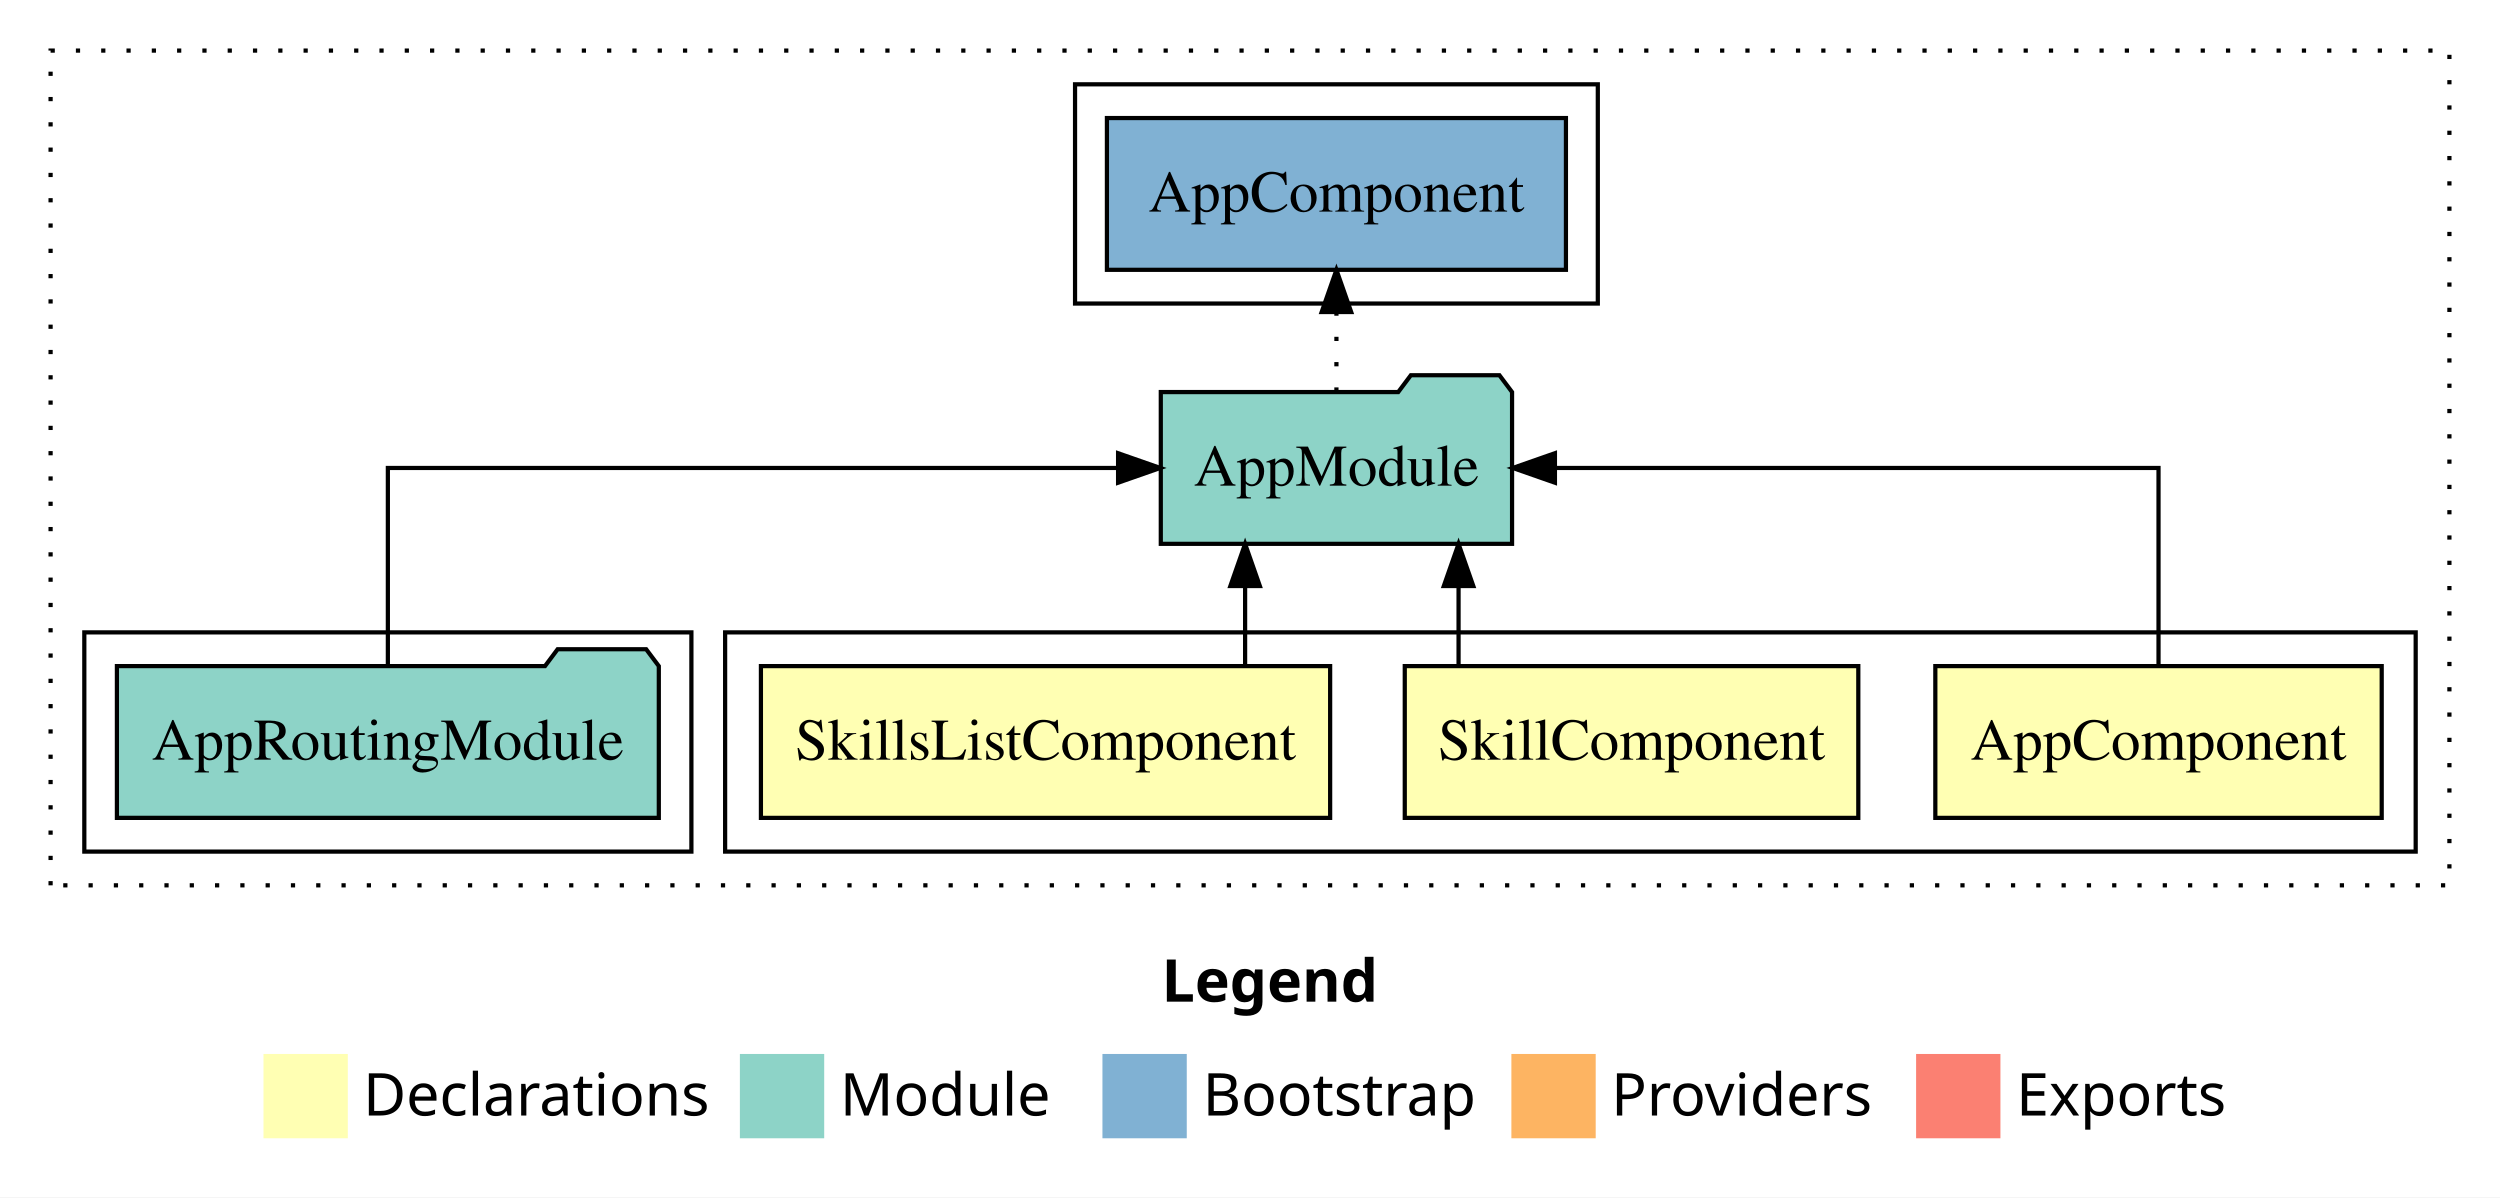
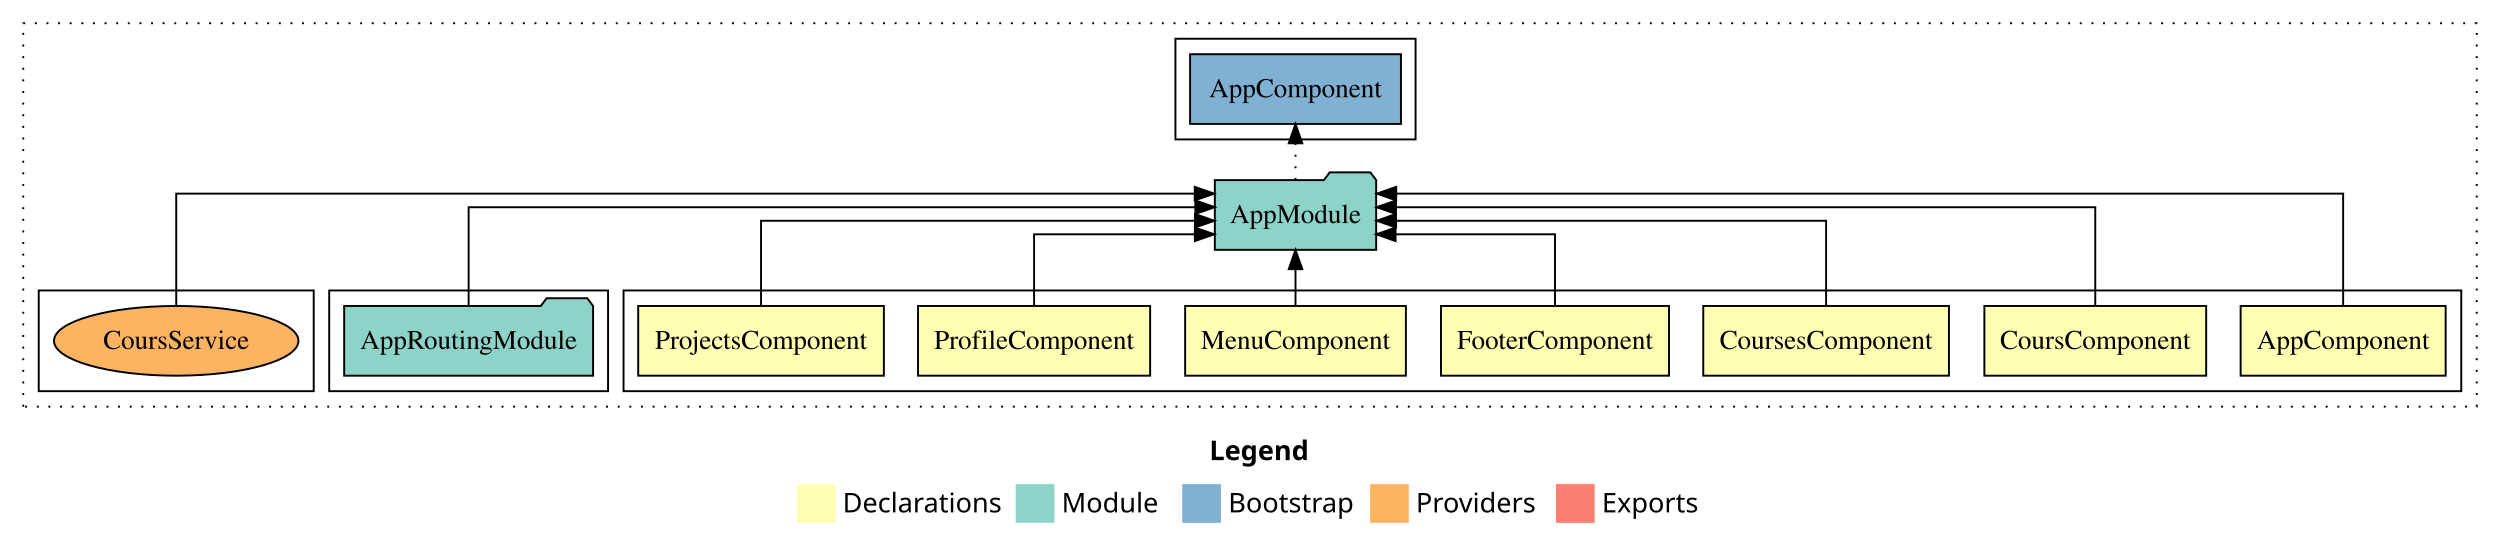
- <svg xmlns="http://www.w3.org/2000/svg" width="593pt" height="284pt" viewBox="0.00 0.00 593.00 284.00">
+ <svg xmlns="http://www.w3.org/2000/svg" width="1291pt" height="284pt" viewBox="0.00 0.00 1291.00 284.00">
  <g id="graph0" class="graph" transform="scale(1 1) rotate(0) translate(4 280)">
-     <polygon fill="white" stroke="transparent" points="-4,4 -4,-280 589,-280 589,4 -4,4" />
-     <text text-anchor="start" x="271.51" y="-42.4" font-family="sans-serif" font-weight="bold" font-size="14.00">Legend</text>
-     <polygon fill="#ffffb3" stroke="transparent" points="58.5,-10 58.5,-30 78.5,-30 78.5,-10 58.5,-10" />
-     <text text-anchor="start" x="82.13" y="-15.4" font-family="sans-serif" font-size="14.00">  Declarations</text>
-     <polygon fill="#8dd3c7" stroke="transparent" points="171.5,-10 171.5,-30 191.5,-30 191.5,-10 171.5,-10" />
-     <text text-anchor="start" x="195.23" y="-15.4" font-family="sans-serif" font-size="14.00">  Module</text>
-     <polygon fill="#80b1d3" stroke="transparent" points="257.5,-10 257.5,-30 277.5,-30 277.5,-10 257.5,-10" />
-     <text text-anchor="start" x="281.28" y="-15.4" font-family="sans-serif" font-size="14.00">  Bootstrap</text>
-     <polygon fill="#fdb462" stroke="transparent" points="354.5,-10 354.5,-30 374.5,-30 374.5,-10 354.5,-10" />
-     <text text-anchor="start" x="378.17" y="-15.4" font-family="sans-serif" font-size="14.00">  Providers</text>
-     <polygon fill="#fb8072" stroke="transparent" points="450.5,-10 450.5,-30 470.5,-30 470.5,-10 450.5,-10" />
-     <text text-anchor="start" x="474.23" y="-15.4" font-family="sans-serif" font-size="14.00">  Exports</text>
+     <polygon fill="white" stroke="transparent" points="-4,4 -4,-280 1287,-280 1287,4 -4,4" />
+     <text text-anchor="start" x="620.51" y="-42.4" font-family="sans-serif" font-weight="bold" font-size="14.00">Legend</text>
+     <polygon fill="#ffffb3" stroke="transparent" points="407.5,-10 407.5,-30 427.5,-30 427.5,-10 407.5,-10" />
+     <text text-anchor="start" x="431.13" y="-15.4" font-family="sans-serif" font-size="14.00">  Declarations</text>
+     <polygon fill="#8dd3c7" stroke="transparent" points="520.5,-10 520.5,-30 540.5,-30 540.5,-10 520.5,-10" />
+     <text text-anchor="start" x="544.23" y="-15.4" font-family="sans-serif" font-size="14.00">  Module</text>
+     <polygon fill="#80b1d3" stroke="transparent" points="606.5,-10 606.5,-30 626.5,-30 626.5,-10 606.5,-10" />
+     <text text-anchor="start" x="630.28" y="-15.4" font-family="sans-serif" font-size="14.00">  Bootstrap</text>
+     <polygon fill="#fdb462" stroke="transparent" points="703.5,-10 703.5,-30 723.5,-30 723.5,-10 703.5,-10" />
+     <text text-anchor="start" x="727.17" y="-15.4" font-family="sans-serif" font-size="14.00">  Providers</text>
+     <polygon fill="#fb8072" stroke="transparent" points="799.5,-10 799.5,-30 819.5,-30 819.5,-10 799.5,-10" />
+     <text text-anchor="start" x="823.23" y="-15.4" font-family="sans-serif" font-size="14.00">  Exports</text>
    <g id="clust1" class="cluster">
-       <polygon fill="none" stroke="black" stroke-dasharray="1,5" points="8,-70 8,-268 577,-268 577,-70 8,-70" />
+       <polygon fill="none" stroke="black" stroke-dasharray="1,5" points="8,-70 8,-268 1275,-268 1275,-70 8,-70" />
    </g>
    <g id="clust2" class="cluster">
-       <polygon fill="none" stroke="black" points="168,-78 168,-130 569,-130 569,-78 168,-78" />
+       <polygon fill="none" stroke="black" points="318,-78 318,-130 1267,-130 1267,-78 318,-78" />
    </g>
-     <g id="clust6" class="cluster">
-       <polygon fill="none" stroke="black" points="16,-78 16,-130 160,-130 160,-78 16,-78" />
+     <g id="clust10" class="cluster">
+       <polygon fill="none" stroke="black" points="166,-78 166,-130 310,-130 310,-78 166,-78" />
    </g>
-     <g id="clust8" class="cluster">
-       <polygon fill="none" stroke="black" points="251,-208 251,-260 375,-260 375,-208 251,-208" />
+     <g id="clust12" class="cluster">
+       <polygon fill="none" stroke="black" points="603,-208 603,-260 727,-260 727,-208 603,-208" />
+     </g>
+     <g id="clust13" class="cluster">
+       <polygon fill="none" stroke="black" points="16,-78 16,-130 158,-130 158,-78 16,-78" />
    </g>
    <g id="node1" class="node">
-       <polygon fill="#ffffb3" stroke="black" points="560.94,-122 455.06,-122 455.06,-86 560.94,-86 560.94,-122" />
-       <text text-anchor="middle" x="508" y="-99.8" font-family="Times,serif" font-size="14.00">AppComponent</text>
+       <polygon fill="#ffffb3" stroke="black" points="1258.94,-122 1153.06,-122 1153.06,-86 1258.94,-86 1258.94,-122" />
+       <text text-anchor="middle" x="1206" y="-99.8" font-family="Times,serif" font-size="14.00">AppComponent</text>
+     </g>
+     <g id="node8" class="node">
+       <polygon fill="#8dd3c7" stroke="black" points="706.66,-187 703.66,-191 682.66,-191 679.66,-187 623.34,-187 623.34,-151 706.66,-151 706.66,-187" />
+       <text text-anchor="middle" x="665" y="-164.8" font-family="Times,serif" font-size="14.00">AppModule</text>
+     </g>
+     <g id="edge1" class="edge">
+       <path fill="none" stroke="black" d="M1206,-122.01C1206,-144.49 1206,-180 1206,-180 1206,-180 717,-180 717,-180" />
+       <polygon fill="black" stroke="black" points="717,-176.5 707,-180 717,-183.5 717,-176.5" />
+     </g>
+     <g id="node2" class="node">
+       <polygon fill="#ffffb3" stroke="black" points="1135.27,-122 1020.73,-122 1020.73,-86 1135.27,-86 1135.27,-122" />
+       <text text-anchor="middle" x="1078" y="-99.8" font-family="Times,serif" font-size="14.00">CoursComponent</text>
+     </g>
+     <g id="edge2" class="edge">
+       <path fill="none" stroke="black" d="M1078,-122.13C1078,-142.57 1078,-173 1078,-173 1078,-173 716.87,-173 716.87,-173" />
+       <polygon fill="black" stroke="black" points="716.87,-169.5 706.87,-173 716.87,-176.5 716.87,-169.5" />
+     </g>
+     <g id="node3" class="node">
+       <polygon fill="#ffffb3" stroke="black" points="1002.43,-122 875.57,-122 875.57,-86 1002.43,-86 1002.43,-122" />
+       <text text-anchor="middle" x="939" y="-99.8" font-family="Times,serif" font-size="14.00">CoursesComponent</text>
+     </g>
+     <g id="edge3" class="edge">
+       <path fill="none" stroke="black" d="M939,-122.27C939,-140.56 939,-166 939,-166 939,-166 716.91,-166 716.91,-166" />
+       <polygon fill="black" stroke="black" points="716.91,-162.5 706.91,-166 716.91,-169.5 716.91,-162.5" />
    </g>
    <g id="node4" class="node">
-       <polygon fill="#8dd3c7" stroke="black" points="354.66,-187 351.66,-191 330.66,-191 327.66,-187 271.34,-187 271.34,-151 354.66,-151 354.66,-187" />
-       <text text-anchor="middle" x="313" y="-164.8" font-family="Times,serif" font-size="14.00">AppModule</text>
+       <polygon fill="#ffffb3" stroke="black" points="857.88,-122 740.12,-122 740.12,-86 857.88,-86 857.88,-122" />
+       <text text-anchor="middle" x="799" y="-99.8" font-family="Times,serif" font-size="14.00">FooterComponent</text>
    </g>
-     <g id="edge1" class="edge">
-       <path fill="none" stroke="black" d="M508,-122.11C508,-141.34 508,-169 508,-169 508,-169 364.83,-169 364.83,-169" />
-       <polygon fill="black" stroke="black" points="364.83,-165.5 354.83,-169 364.83,-172.5 364.83,-165.5" />
+     <g id="edge4" class="edge">
+       <path fill="none" stroke="black" d="M799,-122.01C799,-138.05 799,-159 799,-159 799,-159 716.66,-159 716.66,-159" />
+       <polygon fill="black" stroke="black" points="716.66,-155.5 706.66,-159 716.66,-162.5 716.66,-155.5" />
    </g>
-     <g id="node2" class="node">
-       <polygon fill="#ffffb3" stroke="black" points="436.79,-122 329.21,-122 329.21,-86 436.79,-86 436.79,-122" />
-       <text text-anchor="middle" x="383" y="-99.8" font-family="Times,serif" font-size="14.00">SkillComponent</text>
+     <g id="node5" class="node">
+       <polygon fill="#ffffb3" stroke="black" points="721.99,-122 608.01,-122 608.01,-86 721.99,-86 721.99,-122" />
+       <text text-anchor="middle" x="665" y="-99.8" font-family="Times,serif" font-size="14.00">MenuComponent</text>
    </g>
-     <g id="edge2" class="edge">
-       <path fill="none" stroke="black" d="M341.97,-122.11C341.97,-122.11 341.97,-140.99 341.97,-140.99" />
-       <polygon fill="black" stroke="black" points="338.47,-140.99 341.97,-150.99 345.47,-140.99 338.47,-140.99" />
-     </g>
-     <g id="node3" class="node">
-       <polygon fill="#ffffb3" stroke="black" points="311.51,-122 176.49,-122 176.49,-86 311.51,-86 311.51,-122" />
-       <text text-anchor="middle" x="244" y="-99.8" font-family="Times,serif" font-size="14.00">SkillsListComponent</text>
-     </g>
-     <g id="edge3" class="edge">
-       <path fill="none" stroke="black" d="M291.34,-122.11C291.34,-122.11 291.34,-140.99 291.34,-140.99" />
-       <polygon fill="black" stroke="black" points="287.84,-140.99 291.34,-150.99 294.84,-140.99 287.84,-140.99" />
+     <g id="edge5" class="edge">
+       <path fill="none" stroke="black" d="M665,-122.11C665,-122.11 665,-140.99 665,-140.99" />
+       <polygon fill="black" stroke="black" points="661.5,-140.99 665,-150.99 668.5,-140.99 661.5,-140.99" />
    </g>
    <g id="node6" class="node">
-       <polygon fill="#80b1d3" stroke="black" points="367.44,-252 258.56,-252 258.56,-216 367.44,-216 367.44,-252" />
-       <text text-anchor="middle" x="313" y="-229.8" font-family="Times,serif" font-size="14.00">AppComponent </text>
+       <polygon fill="#ffffb3" stroke="black" points="589.93,-122 470.07,-122 470.07,-86 589.93,-86 589.93,-122" />
+       <text text-anchor="middle" x="530" y="-99.8" font-family="Times,serif" font-size="14.00">ProfileComponent</text>
    </g>
-     <g id="edge5" class="edge">
-       <path fill="none" stroke="black" stroke-dasharray="1,5" d="M313,-187.11C313,-187.11 313,-205.99 313,-205.99" />
-       <polygon fill="black" stroke="black" points="309.5,-205.99 313,-215.99 316.5,-205.99 309.5,-205.99" />
+     <g id="edge6" class="edge">
+       <path fill="none" stroke="black" d="M530,-122.01C530,-138.05 530,-159 530,-159 530,-159 613.03,-159 613.03,-159" />
+       <polygon fill="black" stroke="black" points="613.03,-162.5 623.03,-159 613.03,-155.5 613.03,-162.5" />
    </g>
-     <g id="node5" class="node">
-       <polygon fill="#8dd3c7" stroke="black" points="152.27,-122 149.27,-126 128.27,-126 125.27,-122 23.73,-122 23.73,-86 152.27,-86 152.27,-122" />
-       <text text-anchor="middle" x="88" y="-99.8" font-family="Times,serif" font-size="14.00">AppRoutingModule</text>
+     <g id="node7" class="node">
+       <polygon fill="#ffffb3" stroke="black" points="452.43,-122 325.57,-122 325.57,-86 452.43,-86 452.43,-122" />
+       <text text-anchor="middle" x="389" y="-99.8" font-family="Times,serif" font-size="14.00">ProjectsComponent</text>
    </g>
-     <g id="edge4" class="edge">
-       <path fill="none" stroke="black" d="M88,-122.11C88,-141.34 88,-169 88,-169 88,-169 261.21,-169 261.21,-169" />
-       <polygon fill="black" stroke="black" points="261.21,-172.5 271.21,-169 261.21,-165.5 261.21,-172.5" />
+     <g id="edge7" class="edge">
+       <path fill="none" stroke="black" d="M389,-122.27C389,-140.56 389,-166 389,-166 389,-166 613.08,-166 613.08,-166" />
+       <polygon fill="black" stroke="black" points="613.08,-169.5 623.08,-166 613.08,-162.5 613.08,-169.5" />
+     </g>
+     <g id="node10" class="node">
+       <polygon fill="#80b1d3" stroke="black" points="719.44,-252 610.56,-252 610.56,-216 719.44,-216 719.44,-252" />
+       <text text-anchor="middle" x="665" y="-229.8" font-family="Times,serif" font-size="14.00">AppComponent </text>
+     </g>
+     <g id="edge9" class="edge">
+       <path fill="none" stroke="black" stroke-dasharray="1,5" d="M665,-187.11C665,-187.11 665,-205.99 665,-205.99" />
+       <polygon fill="black" stroke="black" points="661.5,-205.99 665,-215.99 668.5,-205.99 661.5,-205.99" />
+     </g>
+     <g id="node9" class="node">
+       <polygon fill="#8dd3c7" stroke="black" points="302.27,-122 299.27,-126 278.27,-126 275.27,-122 173.73,-122 173.73,-86 302.27,-86 302.27,-122" />
+       <text text-anchor="middle" x="238" y="-99.8" font-family="Times,serif" font-size="14.00">AppRoutingModule</text>
+     </g>
+     <g id="edge8" class="edge">
+       <path fill="none" stroke="black" d="M238,-122.13C238,-142.57 238,-173 238,-173 238,-173 613.28,-173 613.28,-173" />
+       <polygon fill="black" stroke="black" points="613.28,-176.5 623.28,-173 613.28,-169.5 613.28,-176.5" />
+     </g>
+     <g id="node11" class="node">
+       <ellipse fill="#fdb462" stroke="black" cx="87" cy="-104" rx="63.12" ry="18" />
+       <text text-anchor="middle" x="87" y="-99.8" font-family="Times,serif" font-size="14.00">CoursService</text>
+     </g>
+     <g id="edge10" class="edge">
+       <path fill="none" stroke="black" d="M87,-122.01C87,-144.49 87,-180 87,-180 87,-180 612.97,-180 612.97,-180" />
+       <polygon fill="black" stroke="black" points="612.97,-183.5 622.97,-180 612.97,-176.5 612.97,-183.5" />
    </g>
  </g>
</svg>
